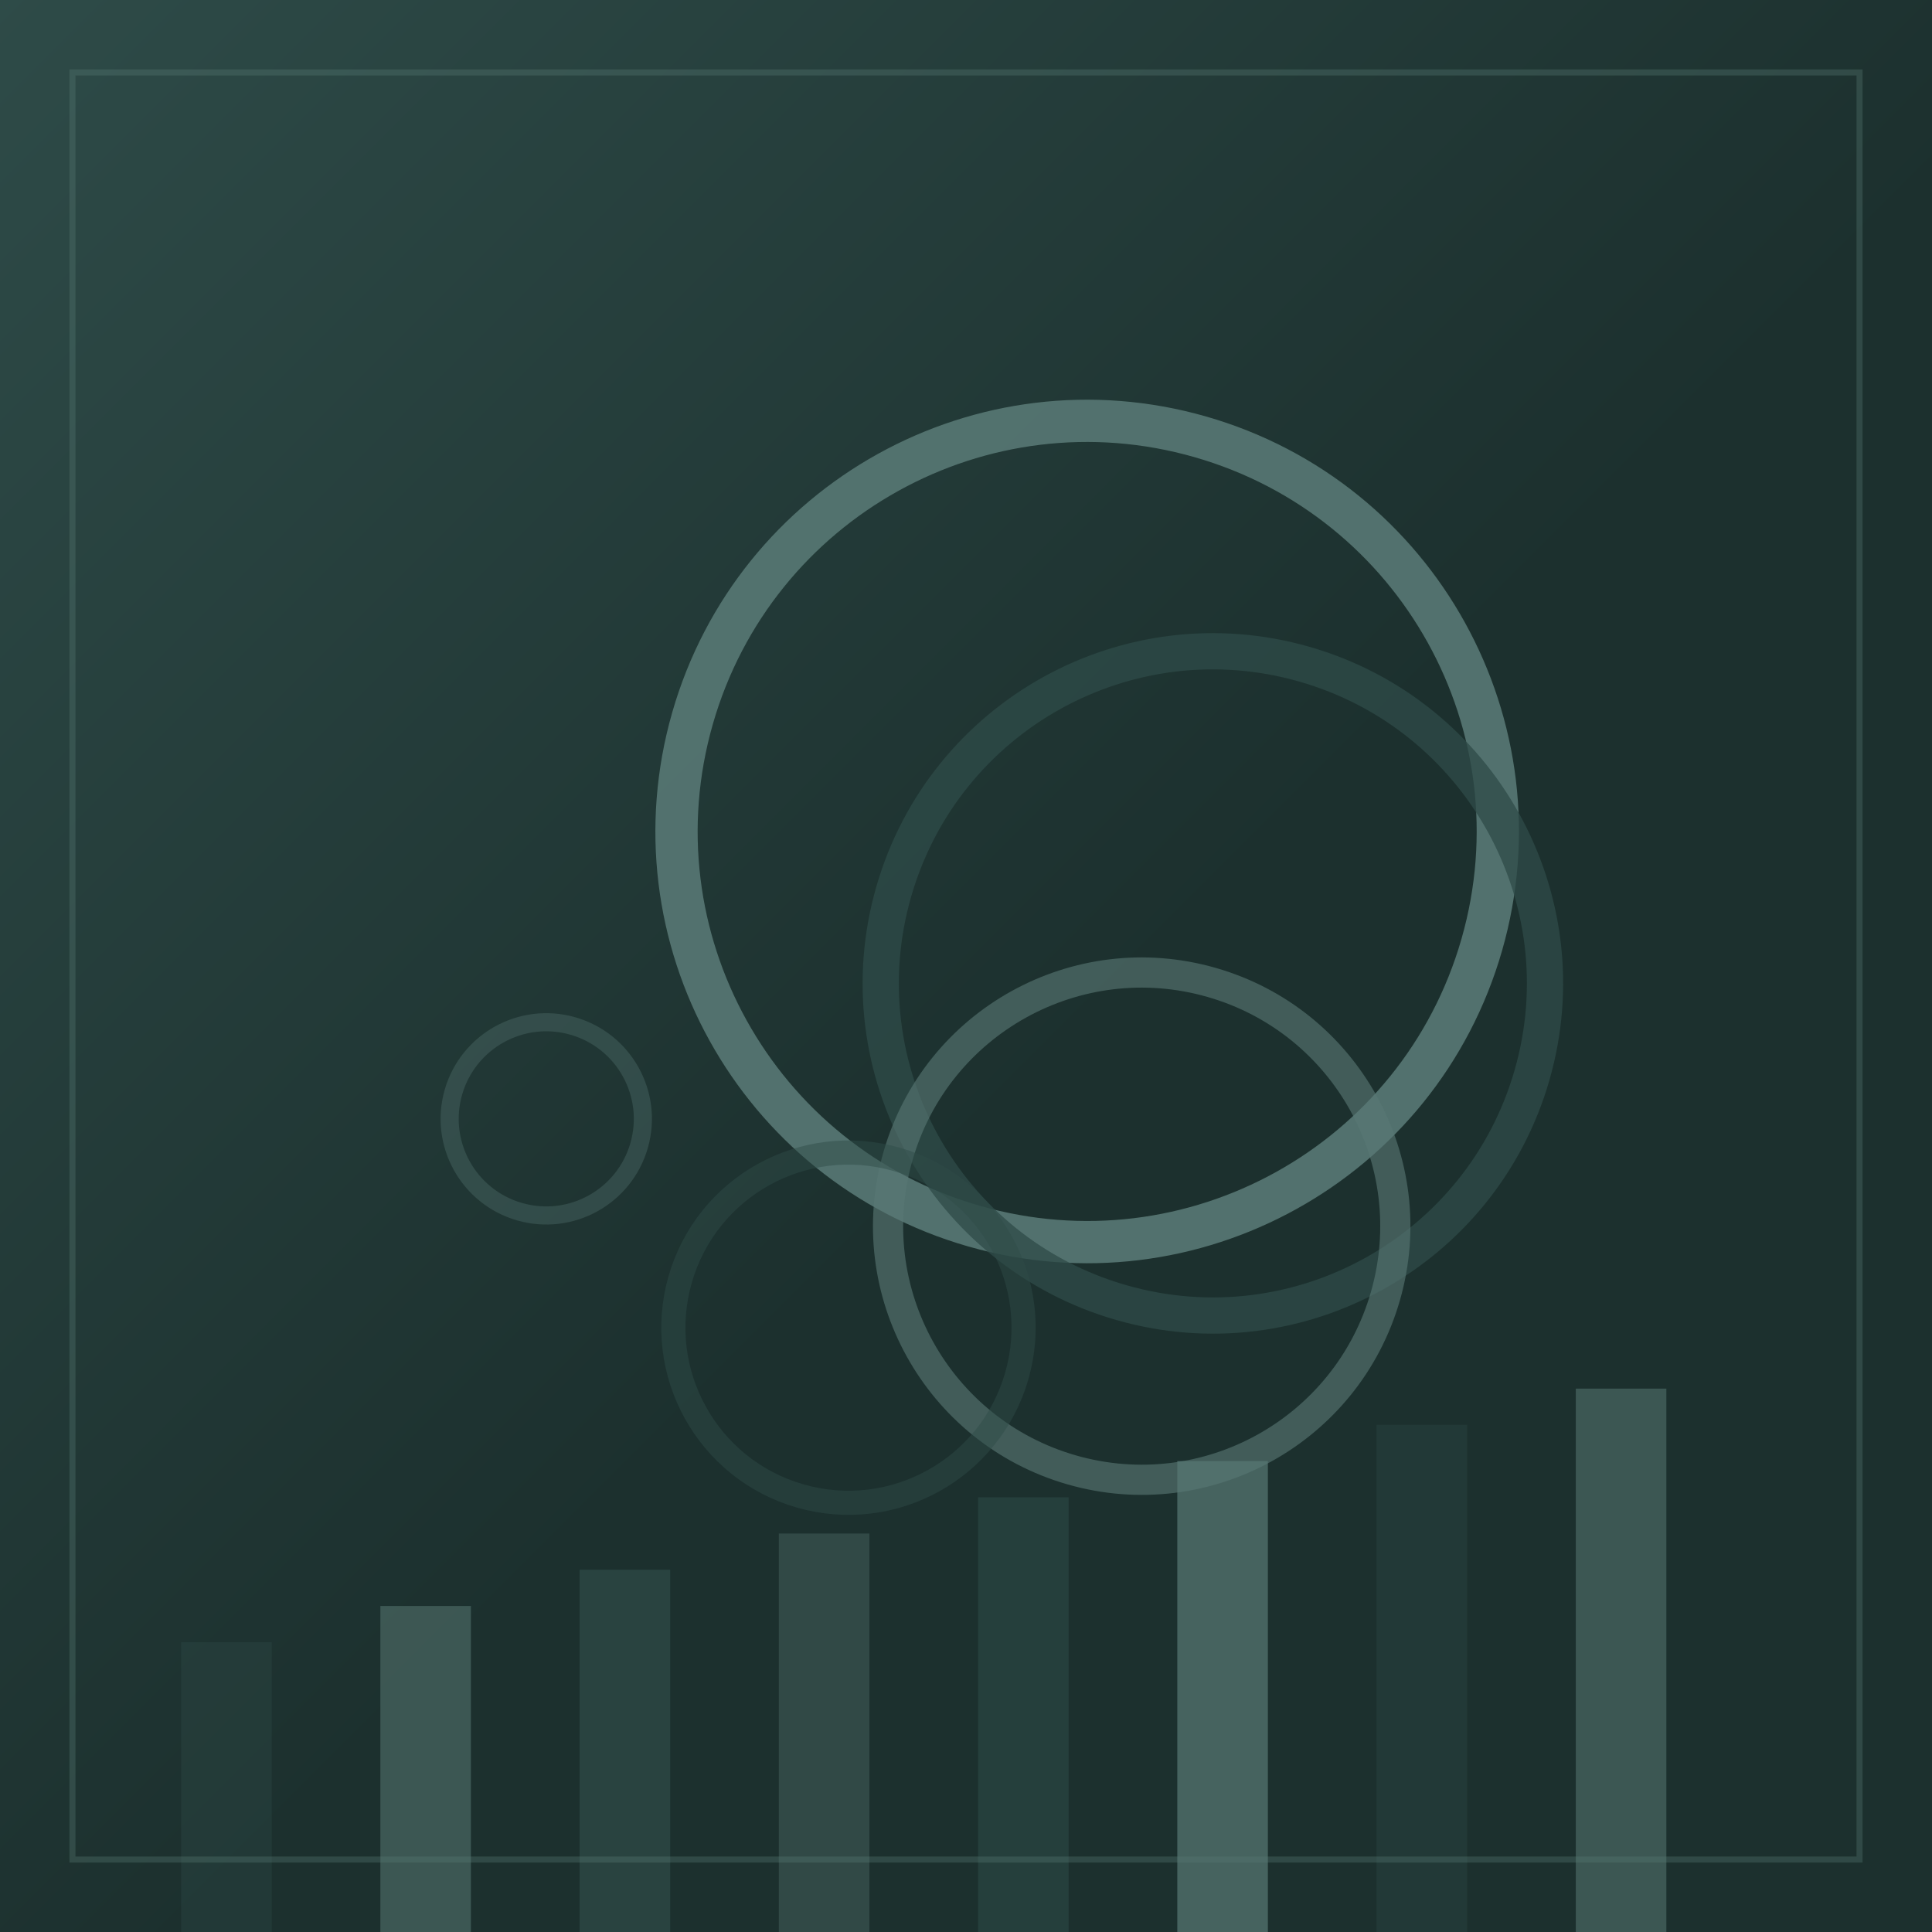
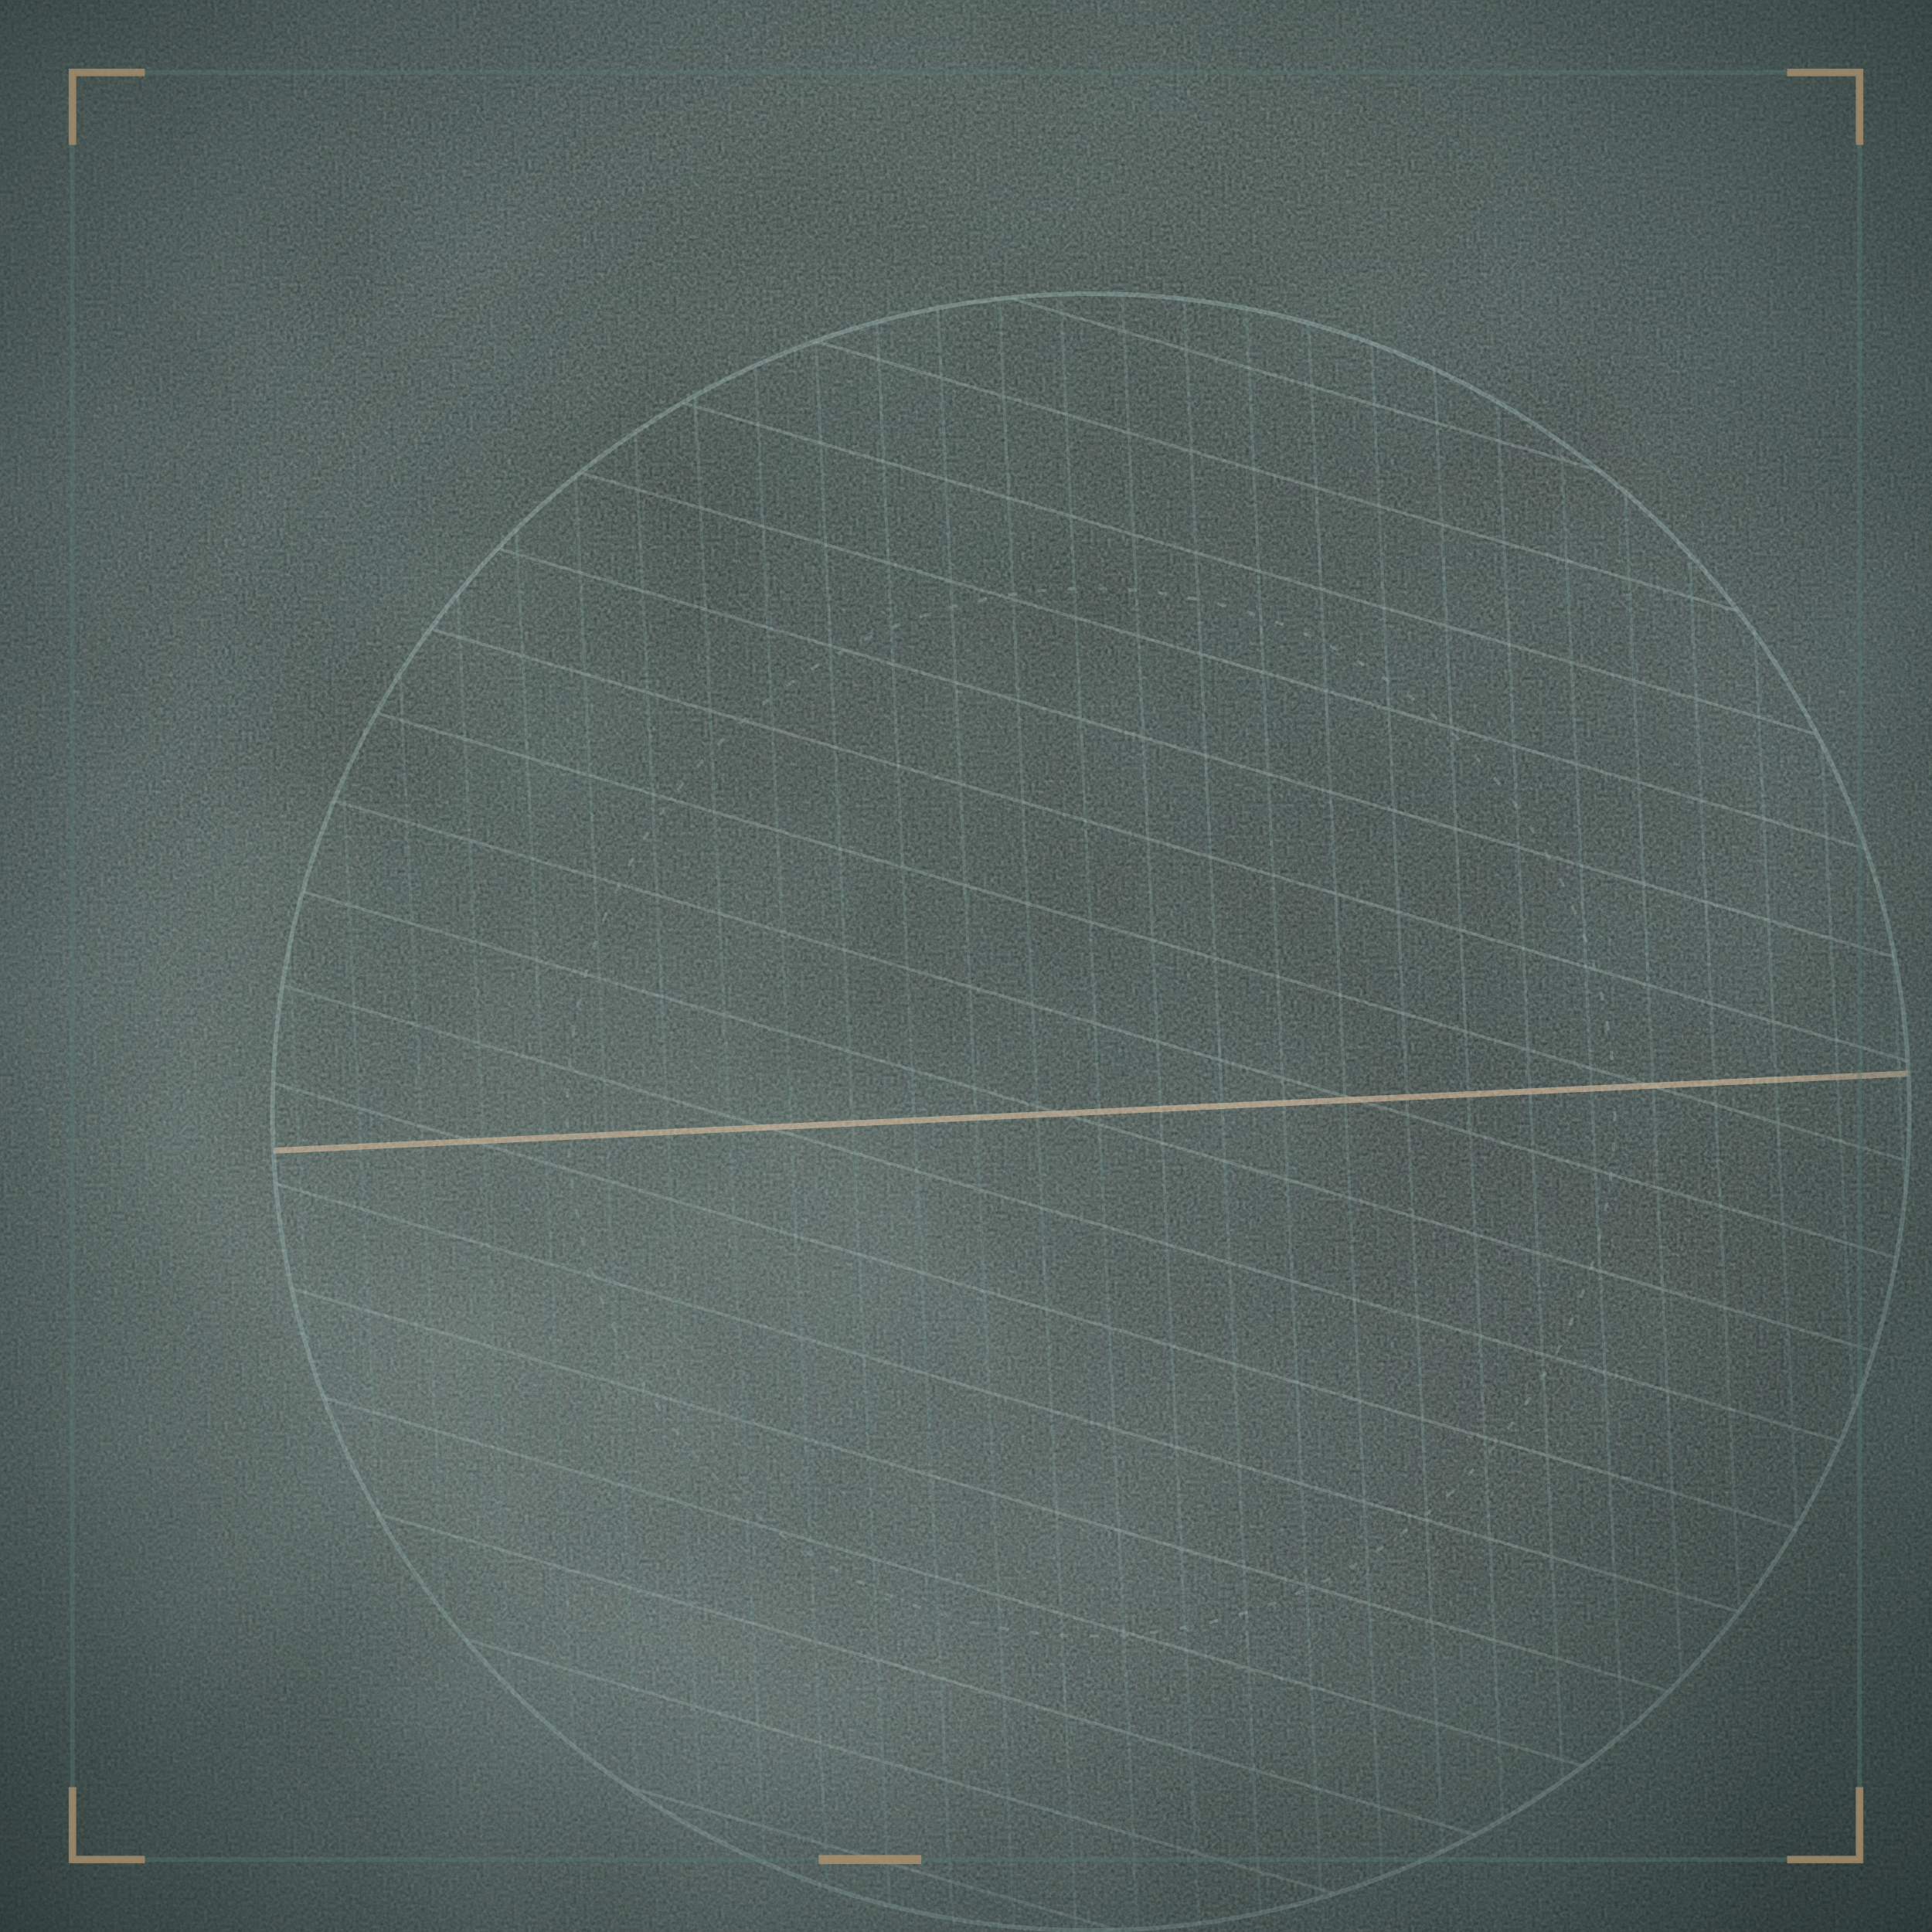
- <svg xmlns="http://www.w3.org/2000/svg" width="640" height="640" viewBox="0 0 640 640">
+ <svg xmlns="http://www.w3.org/2000/svg" width="640" height="640" viewBox="0 0 640 640" data-family="grid" role="img">
  <defs>
-     <linearGradient id="g" x1="0" y1="0" x2="1" y2="1">
-       <stop offset="0" stop-color="#2e4b48" />
-       <stop offset="0.55" stop-color="#1c302e" />
-       <stop offset="1" stop-color="#1c302e" />
+     <linearGradient id="c09bg" x1="0" y1="0" x2="1" y2="1" gradientTransform="rotate(-11.4 0.5 0.5)">
+       <stop offset="0" stop-color="#1b2b2a" />
+       <stop offset="1" stop-color="#182a28" />
    </linearGradient>
+     <radialGradient id="c09b1" cx="0.5" cy="0.5" r="0.5">
+       <stop offset="0" stop-color="#253a2f" stop-opacity="0.62" />
+       <stop offset="0.6" stop-color="#253a2f" stop-opacity="0.28" />
+       <stop offset="1" stop-color="#253a2f" stop-opacity="0" />
+     </radialGradient>
+     <radialGradient id="c09b2" cx="0.5" cy="0.5" r="0.5">
+       <stop offset="0" stop-color="#657f7a" stop-opacity="0.56" />
+       <stop offset="0.55" stop-color="#657f7a" stop-opacity="0.22" />
+       <stop offset="1" stop-color="#657f7a" stop-opacity="0" />
+     </radialGradient>
+     <radialGradient id="c09b3" cx="0.5" cy="0.5" r="0.5">
+       <stop offset="0" stop-color="#405053" stop-opacity="0.66" />
+       <stop offset="0.6" stop-color="#405053" stop-opacity="0.3" />
+       <stop offset="1" stop-color="#405053" stop-opacity="0" />
+     </radialGradient>
+     <linearGradient id="c09sheen" x1="0" y1="0" x2="1" y2="1">
+       <stop offset="0" stop-color="#ffffff" stop-opacity="0.13" />
+       <stop offset="0.4" stop-color="#ffffff" stop-opacity="0" />
+       <stop offset="1" stop-color="#000000" stop-opacity="0.14" />
+     </linearGradient>
+     <radialGradient id="c09vig" cx="0.5" cy="0.46" r="0.75">
+       <stop offset="0.55" stop-color="#1c302e" stop-opacity="0" />
+       <stop offset="1" stop-color="#142322" stop-opacity="0.66" />
+     </radialGradient>
+     <radialGradient id="c09core" cx="0.5" cy="0.5" r="0.5">
+       <stop offset="0" stop-color="#657f7a" stop-opacity="0.9" />
+       <stop offset="0.45" stop-color="#657f7a" stop-opacity="0.32" />
+       <stop offset="1" stop-color="#657f7a" stop-opacity="0" />
+     </radialGradient>
+     <filter id="c09mottle" x="0" y="0" width="100%" height="100%">
+       <feTurbulence type="fractalNoise" baseFrequency="0.011" numOctaves="3" seed="758" stitchTiles="stitch" />
+       <feColorMatrix type="matrix" values="0 0 0 0 1 0 0 0 0 1 0 0 0 0 1 0.5 0.5 0.5 0 -0.32" />
+     </filter>
+     <filter id="c09grain" x="0" y="0" width="100%" height="100%">
+       <feTurbulence type="fractalNoise" baseFrequency="0.875" numOctaves="2" seed="378" stitchTiles="stitch" />
+       <feColorMatrix type="matrix" values="0 0 0 0 0.87 0 0 0 0 0.85 0 0 0 0 0.8 0.28 0.28 0.28 0 0" />
+     </filter>
  </defs>
-   <rect width="640" height="640" fill="url(#g)" />
-   <g transform="rotate(16 320 320)">
-     <circle cx="346.3" cy="266.1" r="136" fill="none" stroke="#587874" stroke-width="14" opacity="0.9" />
-     <circle cx="400.2" cy="303.0" r="110" fill="none" stroke="#2e4b48" stroke-width="12" opacity="0.76" />
-     <circle cx="399.7" cy="386.8" r="84" fill="none" stroke="#587874" stroke-width="10" opacity="0.62" />
-     <circle cx="315.6" cy="445.9" r="58" fill="none" stroke="#2e4b48" stroke-width="8" opacity="0.48" />
-     <circle cx="200.3" cy="407.0" r="32" fill="none" stroke="#587874" stroke-width="6" opacity="0.34" />
+   <rect width="640" height="640" fill="url(#c09bg)" />
+   <circle cx="302.2" cy="279.3" r="318.2" fill="url(#c09b1)" style="mix-blend-mode:soft-light" />
+   <circle cx="223.9" cy="466.4" r="296.5" fill="url(#c09b2)" style="mix-blend-mode:screen" opacity="0.55" />
+   <circle cx="484.8" cy="465.3" r="426.0" fill="url(#c09b3)" style="mix-blend-mode:multiply" opacity="0.5" />
+   <g>
+     <clipPath id="c09disc">
+       <circle cx="361.4" cy="368.4" r="271.1" />
+     </clipPath>
+     <g clip-path="url(#c09disc)">
+       <g stroke="#2e4b48" stroke-width="1" opacity="0.55" transform="rotate(-2.7 361.4 368.4)">
+         <line x1="78.3" y1="85.3" x2="78.3" y2="651.5" />
+         <line x1="98.7" y1="85.3" x2="98.7" y2="651.5" />
+         <line x1="119.2" y1="85.3" x2="119.2" y2="651.5" />
+         <line x1="139.6" y1="85.3" x2="139.6" y2="651.5" />
+         <line x1="160.0" y1="85.3" x2="160.0" y2="651.5" />
+         <line x1="180.4" y1="85.3" x2="180.4" y2="651.5" />
+         <line x1="200.8" y1="85.3" x2="200.8" y2="651.5" />
+         <line x1="221.2" y1="85.3" x2="221.2" y2="651.5" />
+         <line x1="241.6" y1="85.3" x2="241.6" y2="651.5" />
+         <line x1="262.0" y1="85.3" x2="262.0" y2="651.5" />
+         <line x1="282.4" y1="85.3" x2="282.4" y2="651.5" />
+         <line x1="302.9" y1="85.3" x2="302.9" y2="651.5" />
+         <line x1="323.3" y1="85.3" x2="323.3" y2="651.5" />
+         <line x1="343.7" y1="85.3" x2="343.7" y2="651.5" />
+         <line x1="364.1" y1="85.3" x2="364.1" y2="651.5" />
+         <line x1="384.5" y1="85.3" x2="384.5" y2="651.5" />
+         <line x1="404.9" y1="85.3" x2="404.9" y2="651.5" />
+         <line x1="425.3" y1="85.3" x2="425.3" y2="651.5" />
+         <line x1="445.7" y1="85.3" x2="445.7" y2="651.5" />
+         <line x1="466.2" y1="85.3" x2="466.2" y2="651.5" />
+         <line x1="486.6" y1="85.3" x2="486.6" y2="651.5" />
+         <line x1="507.0" y1="85.3" x2="507.0" y2="651.5" />
+         <line x1="527.4" y1="85.3" x2="527.4" y2="651.5" />
+         <line x1="547.8" y1="85.3" x2="547.8" y2="651.5" />
+         <line x1="568.2" y1="85.3" x2="568.2" y2="651.5" />
+         <line x1="588.6" y1="85.3" x2="588.6" y2="651.5" />
+         <line x1="609.0" y1="85.3" x2="609.0" y2="651.5" />
+         <line x1="629.4" y1="85.3" x2="629.4" y2="651.5" />
+       </g>
+       <g stroke="#657f7a" stroke-width="1" opacity="0.40" transform="rotate(106.3 361.4 368.4)">
+         <line x1="78.3" y1="85.3" x2="78.3" y2="651.5" />
+         <line x1="110.1" y1="85.3" x2="110.1" y2="651.5" />
+         <line x1="141.9" y1="85.3" x2="141.9" y2="651.5" />
+         <line x1="173.8" y1="85.3" x2="173.8" y2="651.5" />
+         <line x1="205.6" y1="85.3" x2="205.6" y2="651.5" />
+         <line x1="237.4" y1="85.3" x2="237.4" y2="651.5" />
+         <line x1="269.2" y1="85.3" x2="269.2" y2="651.5" />
+         <line x1="301.0" y1="85.3" x2="301.0" y2="651.5" />
+         <line x1="332.8" y1="85.3" x2="332.8" y2="651.5" />
+         <line x1="364.6" y1="85.3" x2="364.6" y2="651.5" />
+         <line x1="396.4" y1="85.3" x2="396.4" y2="651.5" />
+         <line x1="428.2" y1="85.3" x2="428.2" y2="651.5" />
+         <line x1="460.0" y1="85.3" x2="460.0" y2="651.5" />
+         <line x1="491.8" y1="85.3" x2="491.8" y2="651.5" />
+         <line x1="523.6" y1="85.3" x2="523.6" y2="651.5" />
+         <line x1="555.4" y1="85.3" x2="555.4" y2="651.5" />
+         <line x1="587.2" y1="85.3" x2="587.2" y2="651.5" />
+         <line x1="619.0" y1="85.3" x2="619.0" y2="651.5" />
+       </g>
+       <line x1="361.4" y1="97.3" x2="361.4" y2="639.5" stroke="#b0926d" stroke-width="2" opacity="0.7" transform="rotate(87.3 361.4 368.4)" />
+     </g>
+     <circle cx="361.4" cy="368.4" r="271.1" fill="none" stroke="#587874" stroke-width="1.5" opacity="0.55" />
+     <circle cx="361.4" cy="368.4" r="173.5" fill="none" stroke="#587874" stroke-width="1" stroke-dasharray="3 7" opacity="0.45" />
  </g>
-   <rect x="60" y="544" width="30" height="96" fill="#2e4b48" opacity="0.35" />
-   <rect x="126" y="532" width="30" height="108" fill="#587874" opacity="0.53" />
-   <rect x="192" y="520" width="30" height="120" fill="#2e4b48" opacity="0.71" />
-   <rect x="258" y="508" width="30" height="132" fill="#587874" opacity="0.35" />
-   <rect x="324" y="496" width="30" height="144" fill="#2e4b48" opacity="0.53" />
-   <rect x="390" y="484" width="30" height="156" fill="#587874" opacity="0.71" />
-   <rect x="456" y="472" width="30" height="168" fill="#2e4b48" opacity="0.35" />
-   <rect x="522" y="460" width="30" height="180" fill="#587874" opacity="0.53" />
-   <rect x="24" y="24" width="592" height="592" fill="none" stroke="#587874" stroke-opacity="0.35" stroke-width="2" />
+   <rect width="640" height="640" fill="url(#c09sheen)" style="mix-blend-mode:soft-light" opacity="0.7" />
+   <rect width="640" height="640" filter="url(#c09mottle)" style="mix-blend-mode:soft-light" opacity="0.42" />
+   <rect width="640" height="640" filter="url(#c09grain)" opacity="0.67" />
+   <rect width="640" height="640" fill="url(#c09vig)" />
+   <rect x="24" y="24" width="592" height="592" fill="none" stroke="#587874" stroke-opacity="0.4" stroke-width="1.5" />
+   <path d="M24 48 V24 H48 M592 24 H616 V48 M616 592 V616 H592 M48 616 H24 V592" fill="none" stroke="#b0926d" stroke-width="2.5" opacity="0.75" />
+   <rect x="271.2" y="614.5" width="34" height="3" fill="#b0926d" opacity="0.8" />
</svg>
